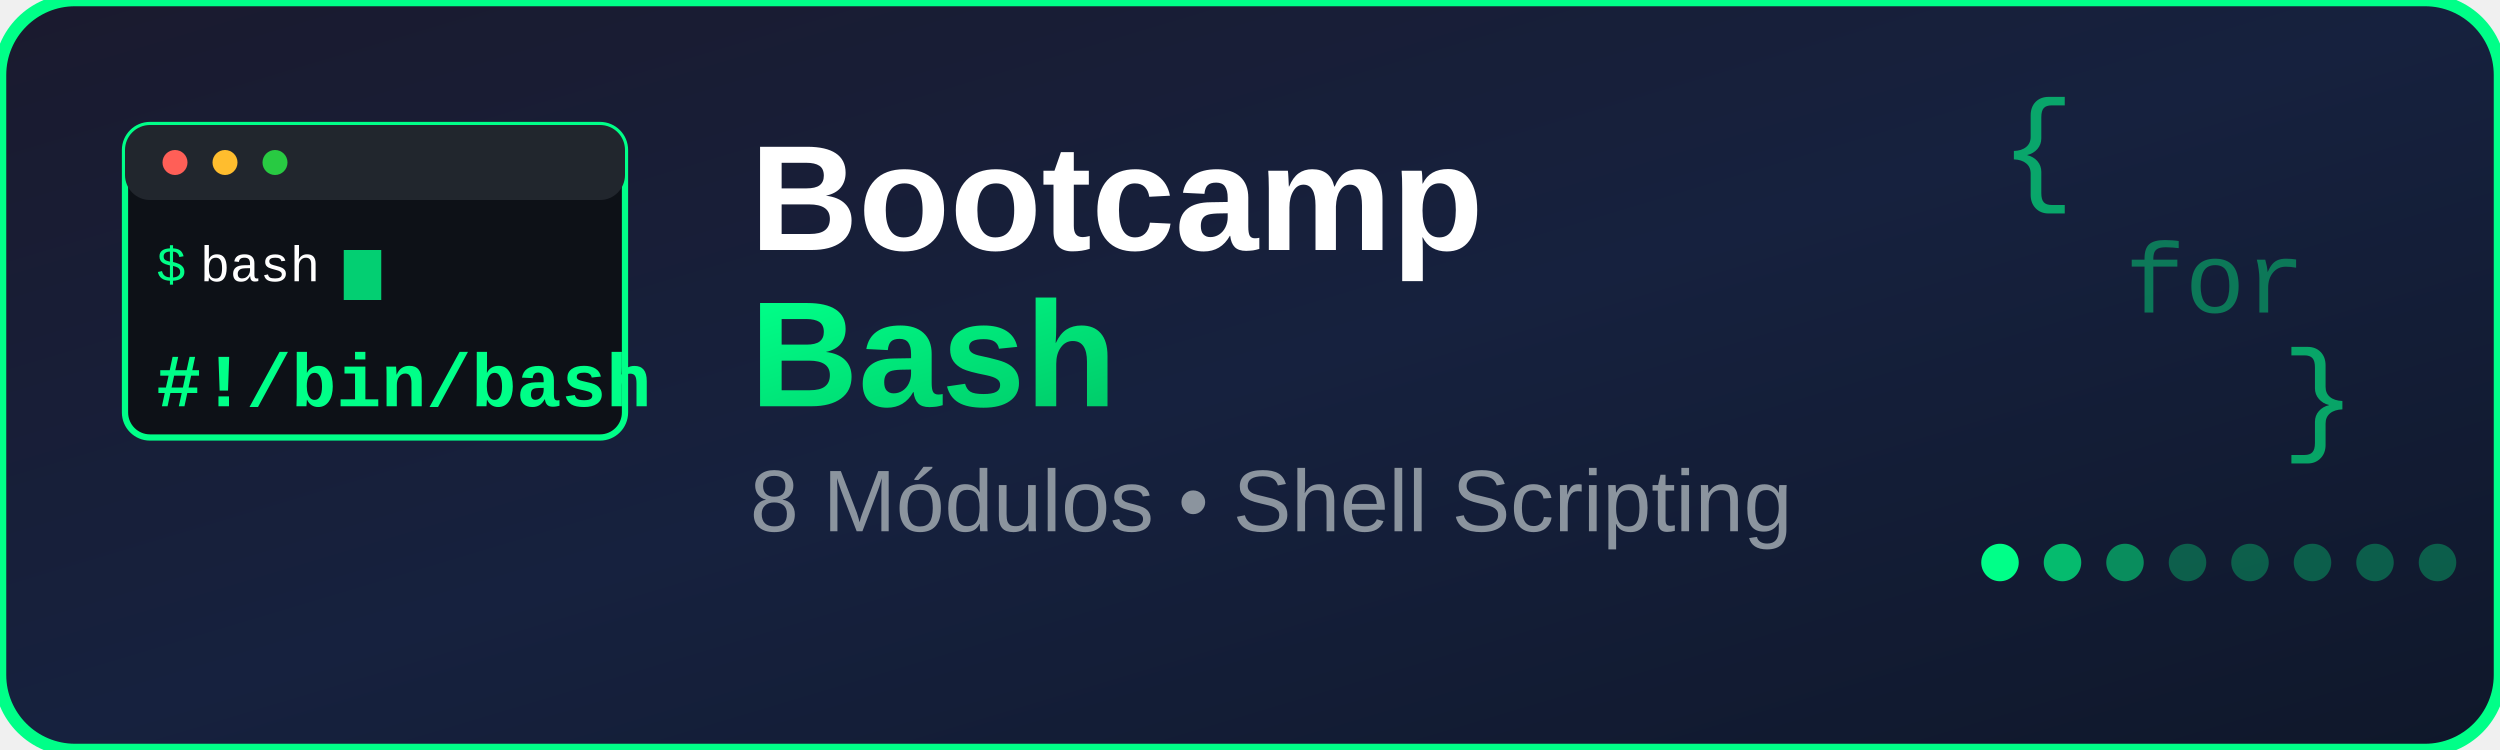
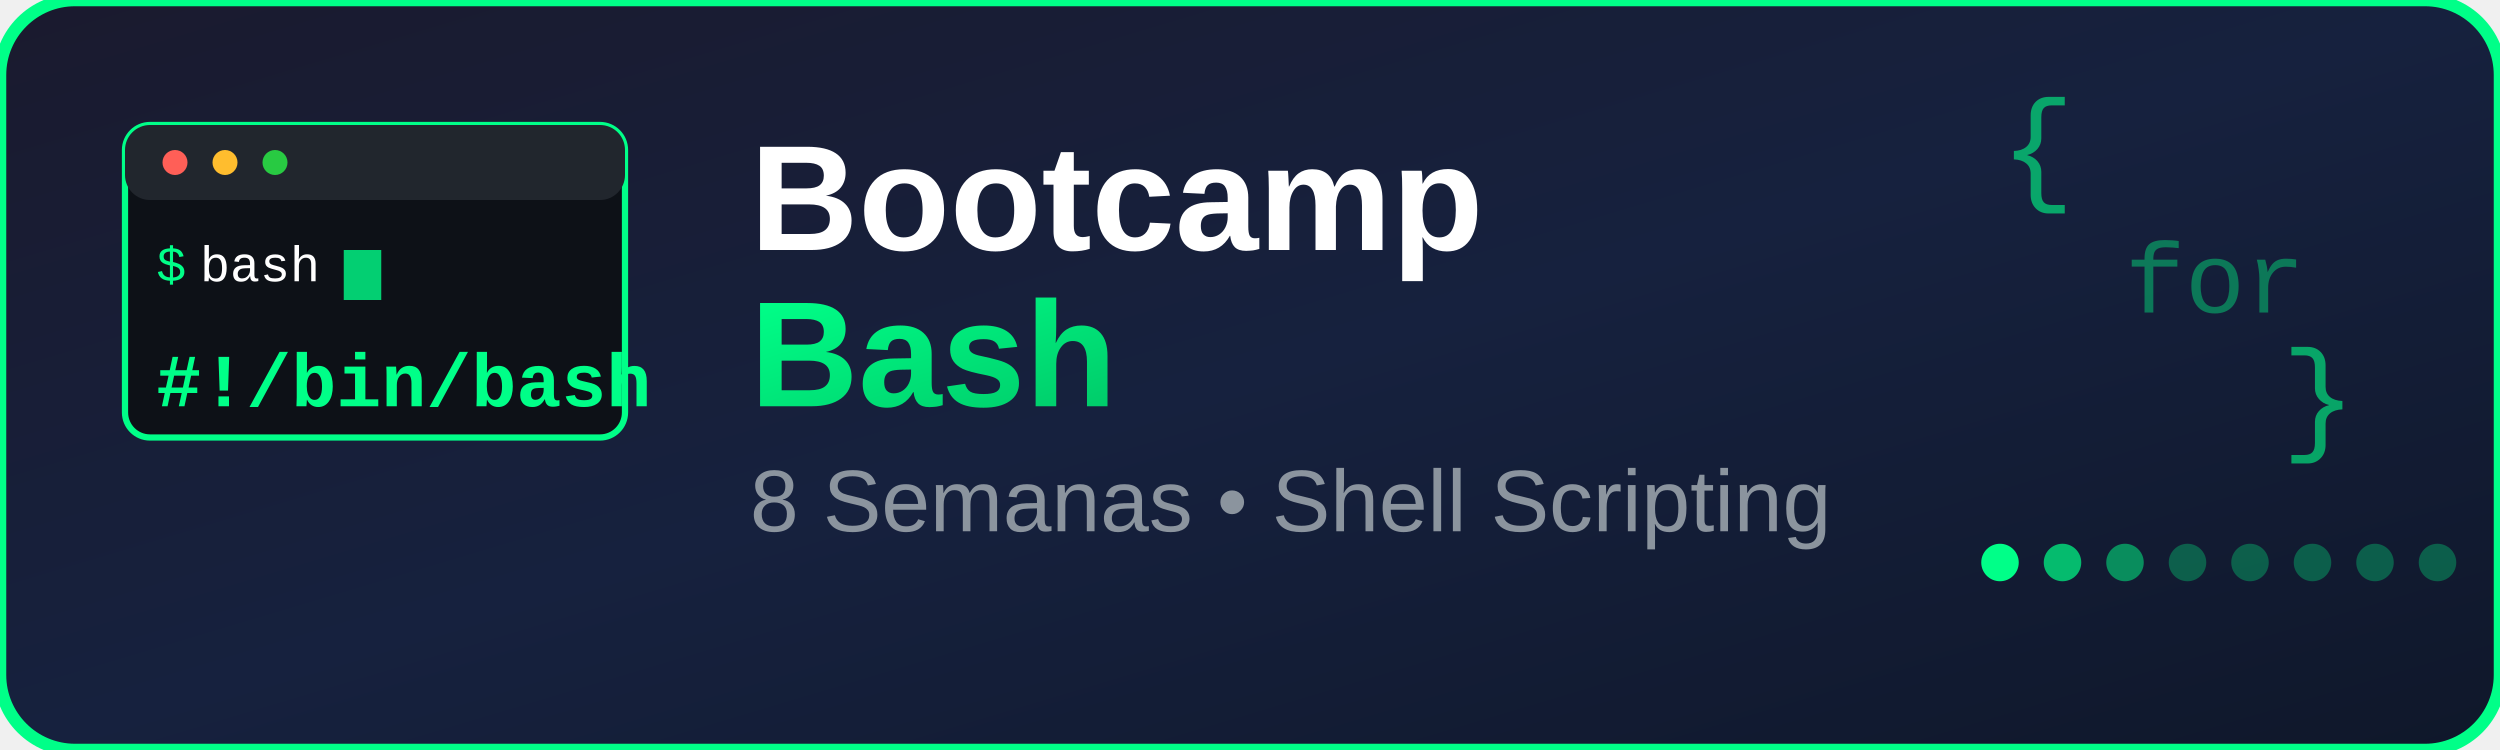
<svg xmlns="http://www.w3.org/2000/svg" viewBox="0 0 400 120" width="400" height="120">
  <defs>
    <linearGradient id="bgGradient" x1="0%" y1="0%" x2="100%" y2="100%">
      <stop offset="0%" style="stop-color:#1a1a2e;stop-opacity:1" />
      <stop offset="50%" style="stop-color:#16213e;stop-opacity:1" />
      <stop offset="100%" style="stop-color:#0f172a;stop-opacity:1" />
    </linearGradient>
    <linearGradient id="terminalGradient" x1="0%" y1="0%" x2="100%" y2="100%">
      <stop offset="0%" style="stop-color:#00ff88;stop-opacity:1" />
      <stop offset="100%" style="stop-color:#00cc6a;stop-opacity:1" />
    </linearGradient>
  </defs>
  <rect width="400" height="120" rx="12" ry="12" fill="url(#bgGradient)" stroke="#00ff88" stroke-width="2" />
  <rect x="20" y="20" width="80" height="50" rx="4" ry="4" fill="#0d1117" stroke="#00ff88" stroke-width="1" />
  <rect x="20" y="20" width="80" height="12" rx="4" ry="4" fill="#21262d" />
  <circle cx="28" cy="26" r="2" fill="#ff5f57" />
  <circle cx="36" cy="26" r="2" fill="#ffbd2e" />
  <circle cx="44" cy="26" r="2" fill="#28ca42" />
  <text x="25" y="45" font-family="Monaco, 'Courier New', monospace" font-size="8" fill="#00ff88">$</text>
  <text x="32" y="45" font-family="Monaco, 'Courier New', monospace" font-size="8" fill="#ffffff">bash</text>
  <rect x="55" y="40" width="6" height="8" fill="#00ff88" opacity="0.8">
    <animate attributeName="opacity" values="0.8;0.2;0.8" dur="1s" repeatCount="indefinite" />
  </rect>
  <text x="25" y="65" font-family="Monaco, 'Courier New', monospace" font-size="12" fill="#00ff88" font-weight="bold">#!/bin/bash</text>
  <text x="120" y="40" font-family="Arial, sans-serif" font-size="24" font-weight="bold" fill="#ffffff">Bootcamp</text>
  <text x="120" y="65" font-family="Arial, sans-serif" font-size="24" font-weight="bold" fill="url(#terminalGradient)">Bash</text>
-   <text x="120" y="85" font-family="Arial, sans-serif" font-size="14" fill="#8b949e">8 Módulos • Shell Scripting</text>
+   <text x="120" y="85" font-family="Arial, sans-serif" font-size="14" fill="#8b949e">8 Semanas • Shell Scripting</text>
  <text x="320" y="30" font-family="Monaco, 'Courier New', monospace" font-size="20" fill="#00ff88" opacity="0.6">{</text>
  <text x="340" y="50" font-family="Monaco, 'Courier New', monospace" font-size="16" fill="#00ff88" opacity="0.4">for</text>
  <text x="365" y="70" font-family="Monaco, 'Courier New', monospace" font-size="20" fill="#00ff88" opacity="0.6">}</text>
  <circle cx="320" cy="90" r="3" fill="#00ff88" />
  <circle cx="330" cy="90" r="3" fill="#00ff88" opacity="0.7" />
  <circle cx="340" cy="90" r="3" fill="#00ff88" opacity="0.5" />
  <circle cx="350" cy="90" r="3" fill="#00ff88" opacity="0.3" />
  <circle cx="360" cy="90" r="3" fill="#00ff88" opacity="0.3" />
  <circle cx="370" cy="90" r="3" fill="#00ff88" opacity="0.3" />
  <circle cx="380" cy="90" r="3" fill="#00ff88" opacity="0.3" />
  <circle cx="390" cy="90" r="3" fill="#00ff88" opacity="0.3" />
</svg>
